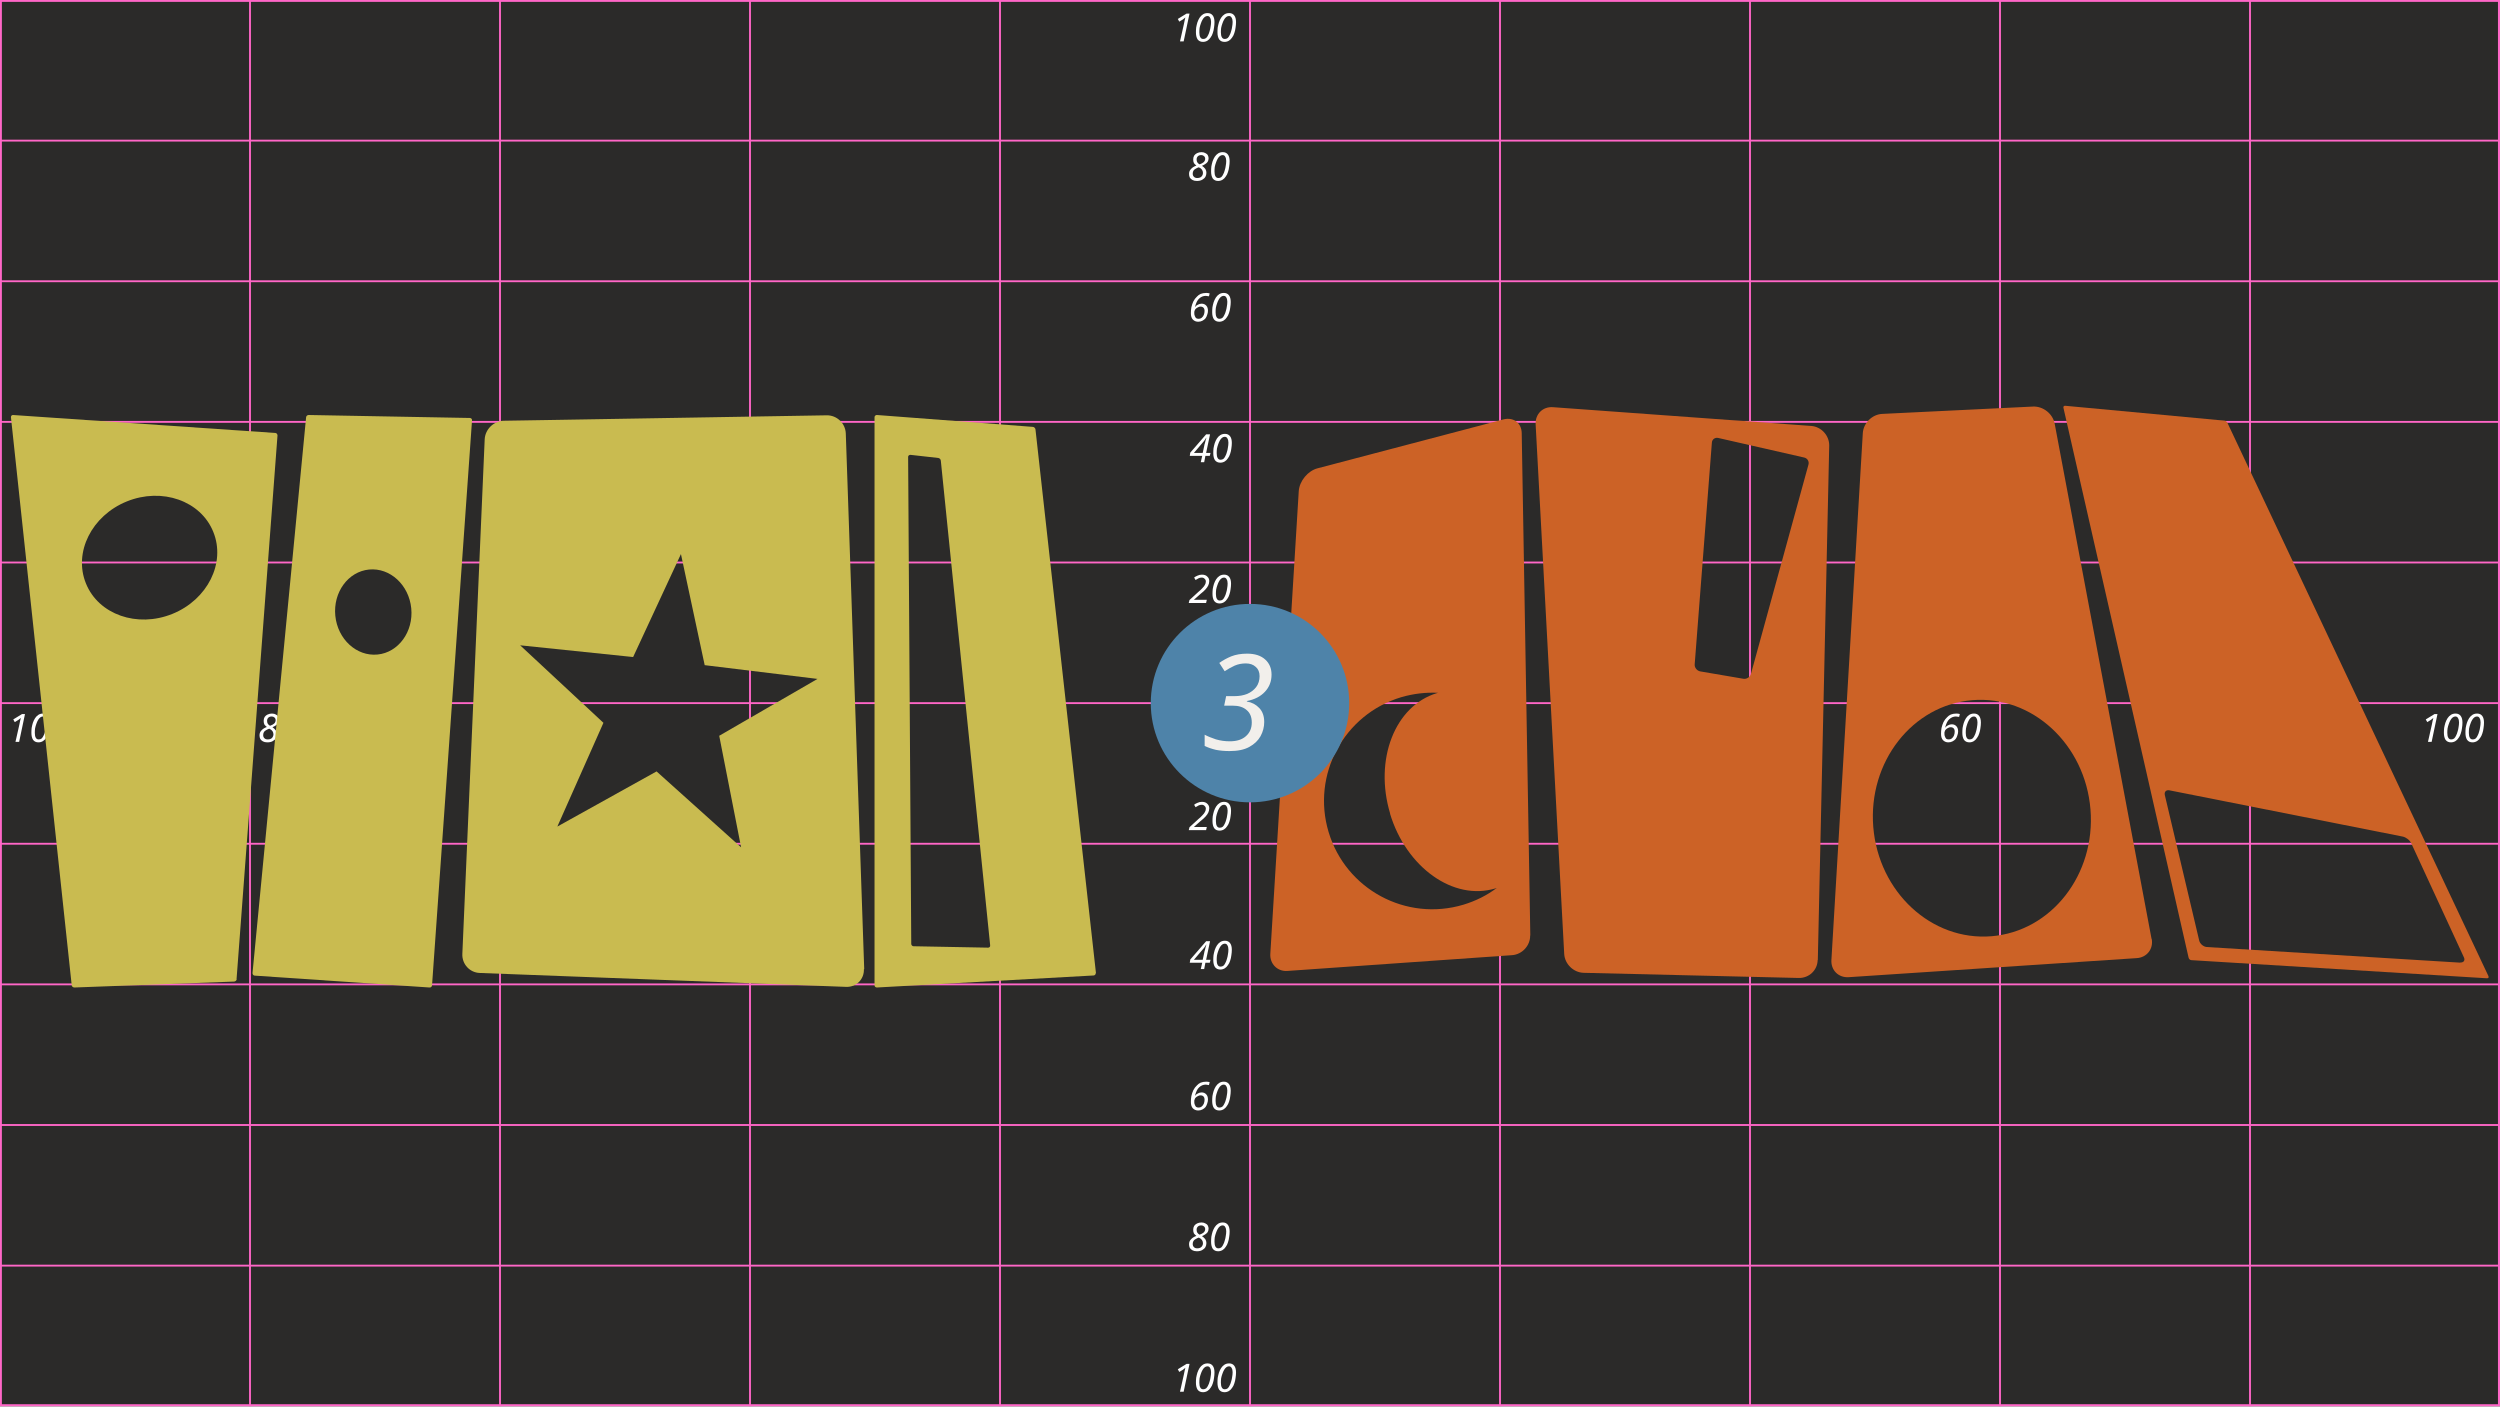
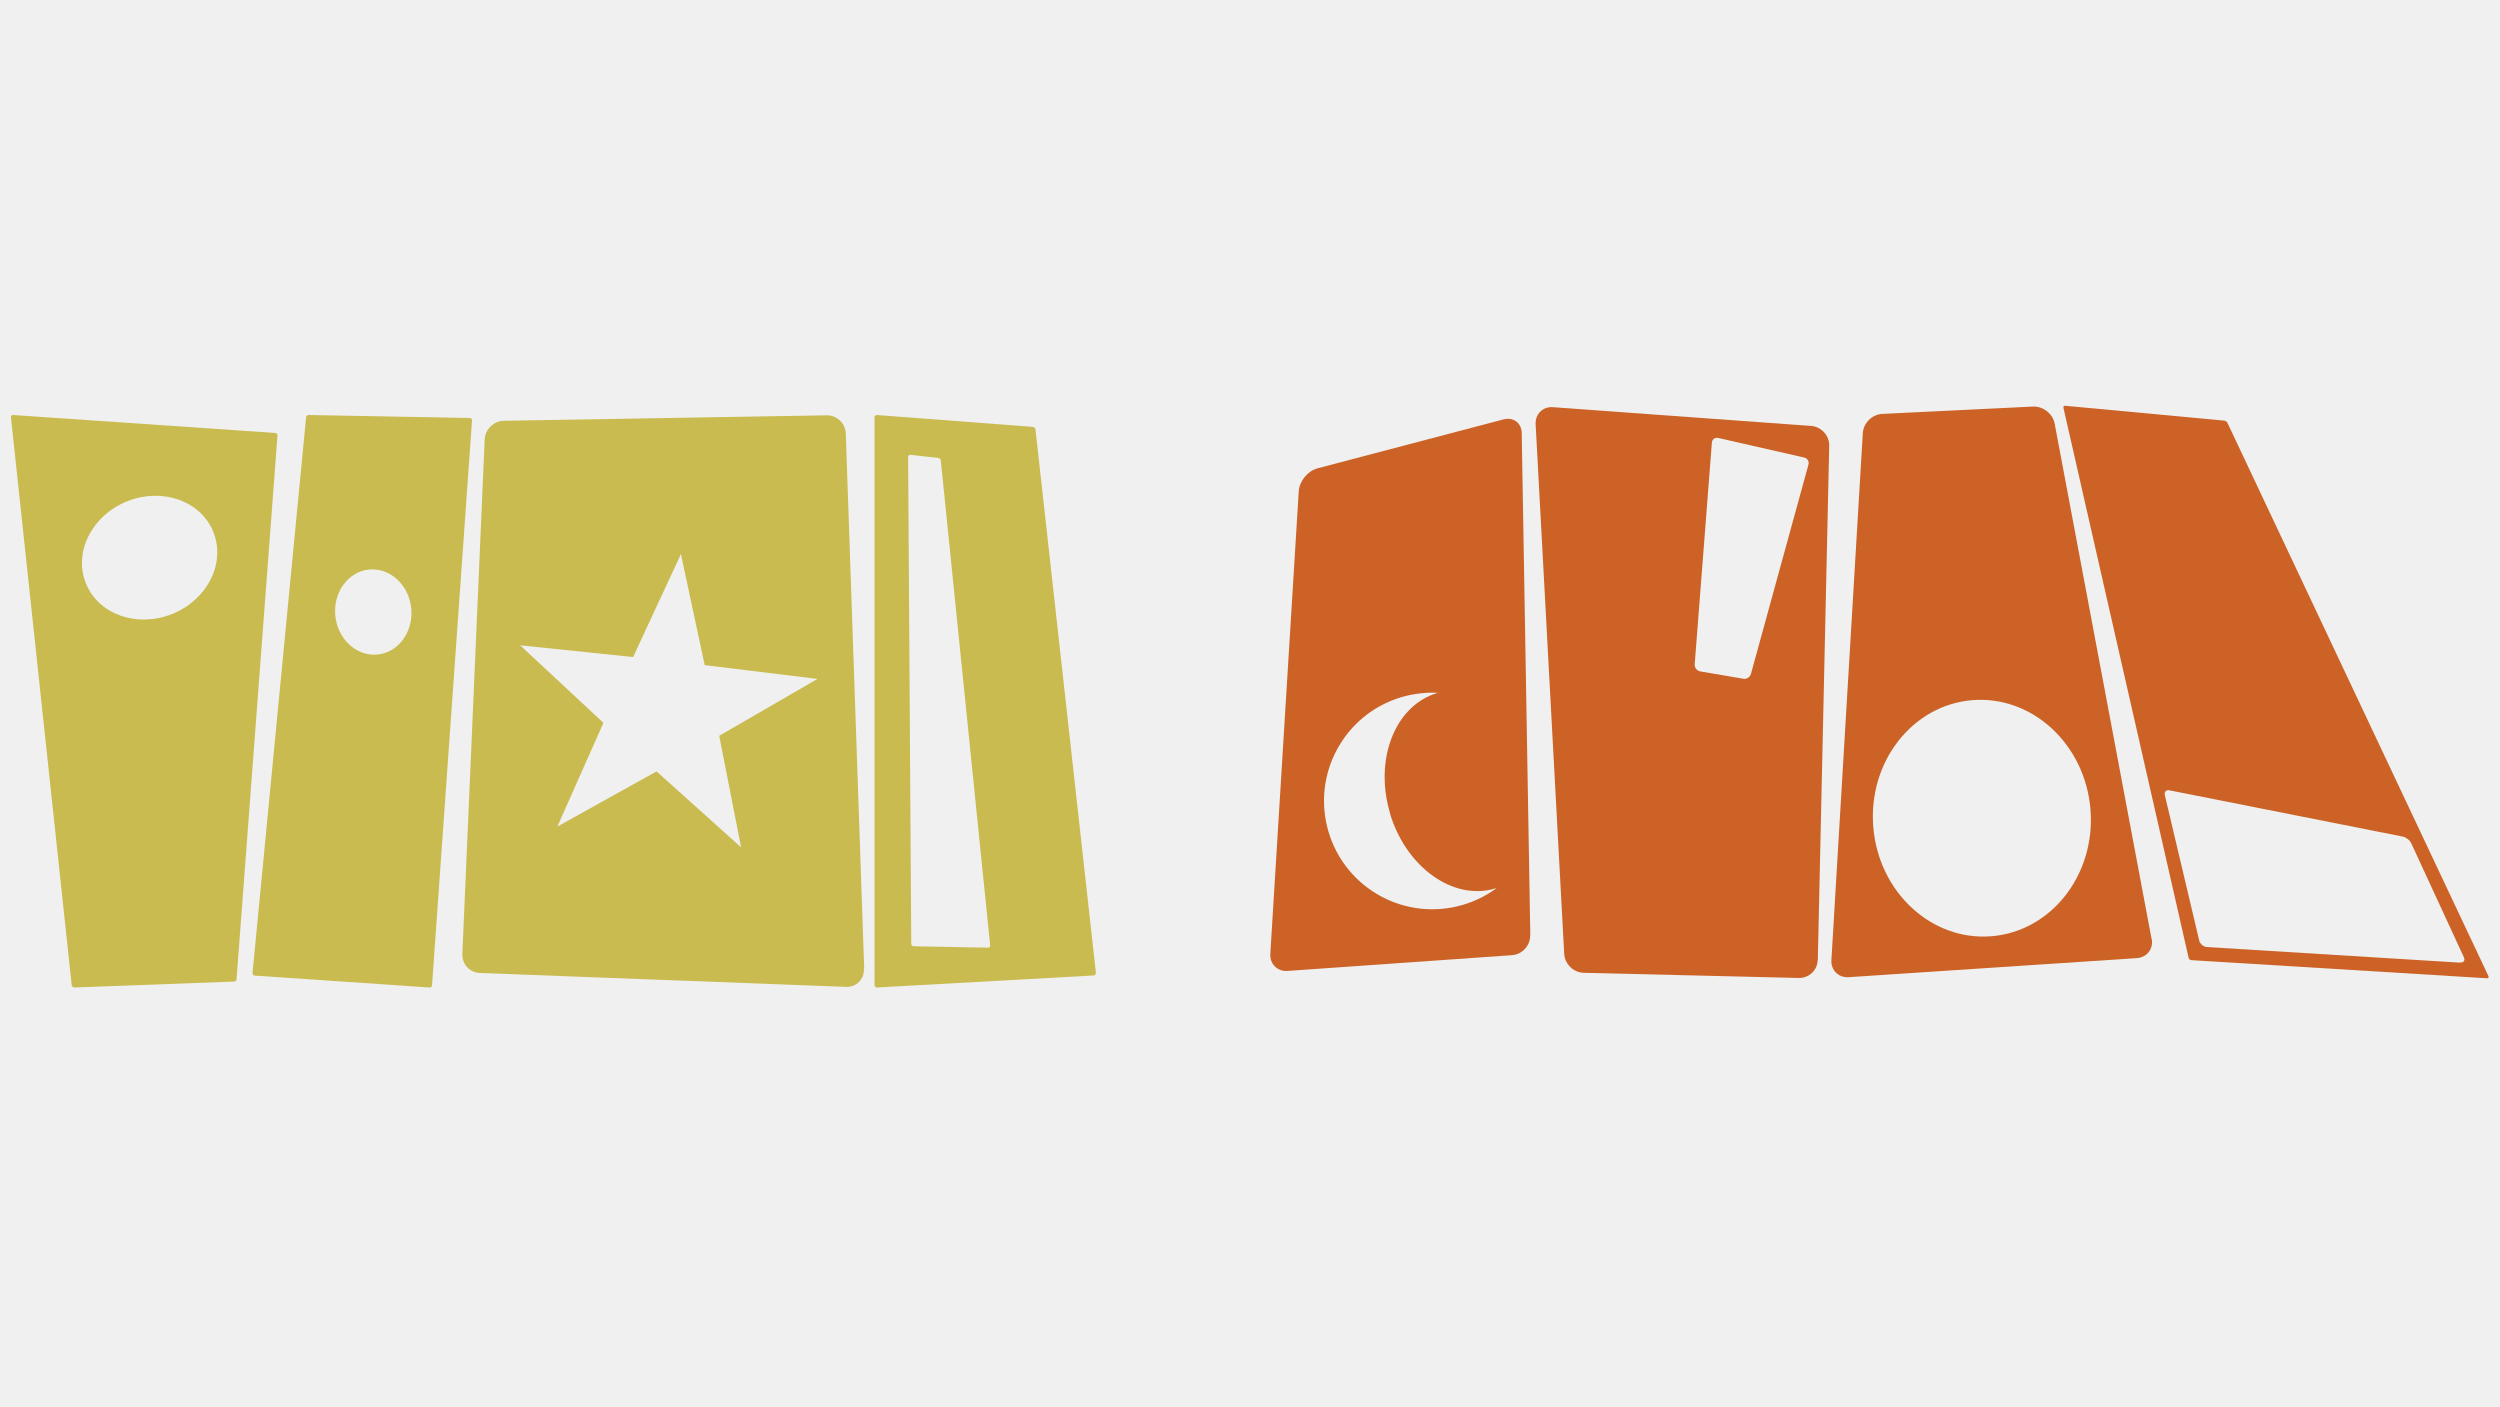
- <svg xmlns="http://www.w3.org/2000/svg" xmlns:xlink="http://www.w3.org/1999/xlink" id="uuid-7a58e1dd-6421-4b31-b325-afb2c52e7e1e" data-name="ABs" width="160" height="90" viewBox="0 0 160 90">
+ <svg xmlns="http://www.w3.org/2000/svg" xmlns:xlink="http://www.w3.org/1999/xlink" id="uuid-dd8e4330-d0aa-48c3-bf33-c0352f98d88b" data-name="ABs" width="160" height="90" viewBox="0 0 160 90">
  <defs>
    <style>
-       .uuid-e5af1b72-6fea-4b79-ac04-c6878e614c89 {
-         fill: #232323;
-       }
- 
-       .uuid-f6998d0c-0469-43db-945a-5f91185ea8c2 {
-         fill: #4e83a9;
-       }
- 
-       .uuid-a6da03f0-80ea-4832-b082-20d6625d506a {
+       .uuid-bd75f082-08b7-4ff2-b995-b1a25d46153a {
        fill: #cc6226;
      }

-       .uuid-bfb8a386-5fd3-485a-8195-11670198a1ab {
-         fill: none;
-         stroke: #ff66c7;
-         stroke-width: .12px;
-       }
- 
-       .uuid-0a2cbf63-adb7-4ed6-815c-e287f91245d4 {
-         fill: #ff66c7;
-       }
- 
-       .uuid-41155f37-2fa5-4974-bfe8-8c296ac4d027 {
-         fill: #6e695a;
-         opacity: .1;
-       }
- 
-       .uuid-0d788121-f174-43f0-ae14-dda6b26a1cfc {
-         fill: #f2efeb;
-         font-size: 8.5px;
-       }
- 
-       .uuid-0d788121-f174-43f0-ae14-dda6b26a1cfc, .uuid-6e6383ab-e990-46f3-afe0-97dbda9ab70d {
-         font-family: Exo-Italic, Exo;
-         font-style: italic;
-       }
- 
-       .uuid-6e6383ab-e990-46f3-afe0-97dbda9ab70d {
-         fill: #fff;
-         font-size: 2.5px;
-       }
- 
-       .uuid-76ce639f-6dcf-4283-bb34-c6eb921f34b1 {
+       .uuid-e3b14080-f02c-4bd9-8e3f-12b0b25795bd {
        fill: #c9bb50;
      }
    </style>
-     <symbol id="uuid-840945bb-04b5-4c6d-b60b-922a8162bdec" data-name="Bounding Box" viewBox="0 0 161.31 94.16">
-       <g>
-         <g id="uuid-9d9505e5-cfde-4496-9050-fb502de9189e" data-name="BG">
-           <rect class="uuid-e5af1b72-6fea-4b79-ac04-c6878e614c89" x="1.31" width="160" height="90" />
-           <rect class="uuid-41155f37-2fa5-4974-bfe8-8c296ac4d027" x="1.31" width="160" height="90" />
-         </g>
-         <g id="uuid-eda8c4ed-c1c6-44fc-a33c-caae92f01a87" data-name="Grid Lines">
-           <g>
-             <path class="uuid-0a2cbf63-adb7-4ed6-815c-e287f91245d4" d="M161.18.12v89.75H1.43V.12h159.75M161.31,0H1.31v90h160V0h0Z" />
-             <line class="uuid-bfb8a386-5fd3-485a-8195-11670198a1ab" x1="1.31" y1="81" x2="161.31" y2="81" />
-             <line class="uuid-bfb8a386-5fd3-485a-8195-11670198a1ab" x1="1.31" y1="72" x2="161.31" y2="72" />
-             <line class="uuid-bfb8a386-5fd3-485a-8195-11670198a1ab" x1="1.31" y1="63" x2="161.31" y2="63" />
-             <line class="uuid-bfb8a386-5fd3-485a-8195-11670198a1ab" x1="1.31" y1="54" x2="161.31" y2="54" />
-             <line class="uuid-bfb8a386-5fd3-485a-8195-11670198a1ab" x1="1.31" y1="45" x2="161.31" y2="45" />
-             <line class="uuid-bfb8a386-5fd3-485a-8195-11670198a1ab" x1="1.31" y1="36" x2="161.31" y2="36" />
-             <line class="uuid-bfb8a386-5fd3-485a-8195-11670198a1ab" x1="1.31" y1="27" x2="161.31" y2="27" />
-             <line class="uuid-bfb8a386-5fd3-485a-8195-11670198a1ab" x1="1.31" y1="18" x2="161.31" y2="18" />
-             <line class="uuid-bfb8a386-5fd3-485a-8195-11670198a1ab" x1="1.31" y1="9" x2="161.31" y2="9" />
-             <line class="uuid-bfb8a386-5fd3-485a-8195-11670198a1ab" x1="145.31" x2="145.31" y2="90" />
-             <line class="uuid-bfb8a386-5fd3-485a-8195-11670198a1ab" x1="129.31" x2="129.31" y2="90" />
-             <line class="uuid-bfb8a386-5fd3-485a-8195-11670198a1ab" x1="113.31" x2="113.31" y2="90" />
-             <line class="uuid-bfb8a386-5fd3-485a-8195-11670198a1ab" x1="97.31" x2="97.31" y2="90" />
-             <line class="uuid-bfb8a386-5fd3-485a-8195-11670198a1ab" x1="81.31" x2="81.31" y2="90" />
-             <line class="uuid-bfb8a386-5fd3-485a-8195-11670198a1ab" x1="65.31" x2="65.31" y2="90" />
-             <line class="uuid-bfb8a386-5fd3-485a-8195-11670198a1ab" x1="49.31" x2="49.31" y2="90" />
-             <line class="uuid-bfb8a386-5fd3-485a-8195-11670198a1ab" x1="33.31" x2="33.31" y2="90" />
-             <line class="uuid-bfb8a386-5fd3-485a-8195-11670198a1ab" x1="17.31" x2="17.31" y2="90" />
-           </g>
-         </g>
-         <g id="uuid-1681dba1-ebbd-43de-9ed7-011416d3ef8e" data-name="Numbers as %">
-           <text class="uuid-6e6383ab-e990-46f3-afe0-97dbda9ab70d" transform="translate(93.21 47.48)">
-             <tspan x="0" y="0">20</tspan>
-           </text>
-           <text class="uuid-6e6383ab-e990-46f3-afe0-97dbda9ab70d" transform="translate(109.43 47.48)">
-             <tspan x="0" y="0">40</tspan>
-           </text>
-           <text class="uuid-6e6383ab-e990-46f3-afe0-97dbda9ab70d" transform="translate(125.38 47.48)">
-             <tspan x="0" y="0">60</tspan>
-           </text>
-           <text class="uuid-6e6383ab-e990-46f3-afe0-97dbda9ab70d" transform="translate(141.36 47.48)">
-             <tspan x="0" y="0">80</tspan>
-           </text>
-           <text class="uuid-6e6383ab-e990-46f3-afe0-97dbda9ab70d" transform="translate(156.2 47.48)">
-             <tspan x="0" y="0">100</tspan>
-           </text>
-           <text class="uuid-6e6383ab-e990-46f3-afe0-97dbda9ab70d" transform="translate(1.8 47.48)">
-             <tspan x="0" y="0">100</tspan>
-           </text>
-           <text class="uuid-6e6383ab-e990-46f3-afe0-97dbda9ab70d" transform="translate(17.81 47.48)">
-             <tspan x="0" y="0">80</tspan>
-           </text>
-           <text class="uuid-6e6383ab-e990-46f3-afe0-97dbda9ab70d" transform="translate(33.83 47.48)">
-             <tspan x="0" y="0">60</tspan>
-           </text>
-           <text class="uuid-6e6383ab-e990-46f3-afe0-97dbda9ab70d" transform="translate(49.84 47.48)">
-             <tspan x="0" y="0">40</tspan>
-           </text>
-           <text class="uuid-6e6383ab-e990-46f3-afe0-97dbda9ab70d" transform="translate(65.85 47.48)">
-             <tspan x="0" y="0">20</tspan>
-           </text>
-           <text class="uuid-6e6383ab-e990-46f3-afe0-97dbda9ab70d" transform="translate(77.39 38.59)">
-             <tspan x="0" y="0">20</tspan>
-           </text>
-           <text class="uuid-6e6383ab-e990-46f3-afe0-97dbda9ab70d" transform="translate(77.44 29.58)">
-             <tspan x="0" y="0">40</tspan>
-           </text>
-           <text class="uuid-6e6383ab-e990-46f3-afe0-97dbda9ab70d" transform="translate(77.37 20.56)">
-             <tspan x="0" y="0">60</tspan>
-           </text>
-           <text class="uuid-6e6383ab-e990-46f3-afe0-97dbda9ab70d" transform="translate(77.3 11.55)">
-             <tspan x="0" y="0">80</tspan>
-           </text>
-           <text class="uuid-6e6383ab-e990-46f3-afe0-97dbda9ab70d" transform="translate(76.33 2.65)">
-             <tspan x="0" y="0">100</tspan>
-           </text>
-           <text class="uuid-6e6383ab-e990-46f3-afe0-97dbda9ab70d" transform="translate(76.33 89.07)">
-             <tspan x="0" y="0">100</tspan>
-           </text>
-           <text class="uuid-6e6383ab-e990-46f3-afe0-97dbda9ab70d" transform="translate(77.3 80.05)">
-             <tspan x="0" y="0">80</tspan>
-           </text>
-           <text class="uuid-6e6383ab-e990-46f3-afe0-97dbda9ab70d" transform="translate(77.37 71.04)">
-             <tspan x="0" y="0">60</tspan>
-           </text>
-           <text class="uuid-6e6383ab-e990-46f3-afe0-97dbda9ab70d" transform="translate(77.44 62.02)">
-             <tspan x="0" y="0">40</tspan>
-           </text>
-           <text class="uuid-6e6383ab-e990-46f3-afe0-97dbda9ab70d" transform="translate(77.39 53.13)">
-             <tspan x="0" y="0">20</tspan>
-           </text>
-         </g>
-       </g>
-     </symbol>
+     <symbol id="uuid-765fdfbf-9ac2-4713-88ce-3d6c446885a8" data-name="Bounding Box" viewBox="0 0 161.31 94.16" />
  </defs>
-   <g id="uuid-2a7d5199-946c-4bb5-842b-49022f436722" data-name="AB03">
-     <use width="161.31" height="94.16" transform="translate(-1.31)" xlink:href="#uuid-840945bb-04b5-4c6d-b60b-922a8162bdec" />
-     <g id="uuid-0bea0d35-e009-415f-bfe9-64227305b118" data-name="Logo copy 3">
-       <path class="uuid-a6da03f0-80ea-4832-b082-20d6625d506a" d="M159.26,62.48c.04.07,0,.13-.09.13l-18.92-1.16c-.08,0-.16-.07-.18-.16l-8.01-35.19c-.02-.08.03-.14.12-.13l10.17.95c.08,0,.18.08.21.15l16.7,35.4ZM157.46,61.6c.22.01.32-.14.23-.33l-3.37-7.3c-.09-.2-.34-.39-.55-.43l-14.93-2.96c-.21-.04-.34.1-.29.31l2.2,9.31c.05.21.27.39.48.41l16.23,1Z" />
-       <path class="uuid-a6da03f0-80ea-4832-b082-20d6625d506a" d="M137.71,60.09c.12.64-.31,1.19-.96,1.23l-18.44,1.22c-.65.04-1.14-.45-1.1-1.1l2.01-33.72c.04-.65.6-1.2,1.24-1.23l9.65-.47c.65-.03,1.27.46,1.39,1.1l6.2,32.97ZM126.23,44.81c-3.84.31-6.68,3.95-6.34,8.12.34,4.17,3.73,7.3,7.56,6.99,3.84-.31,6.68-3.95,6.34-8.12-.34-4.17-3.73-7.3-7.56-6.99Z" />
-       <path class="uuid-a6da03f0-80ea-4832-b082-20d6625d506a" d="M116.33,61.44c-.01.65-.55,1.16-1.2,1.15l-13.78-.33c-.65-.02-1.2-.56-1.24-1.2l-1.83-33.91c-.03-.65.46-1.14,1.11-1.09l16.53,1.2c.64.05,1.16.61,1.15,1.26l-.73,32.93ZM108.46,42.51c-.02.21.14.42.36.46l2.75.47c.21.04.43-.1.49-.31l3.68-13.39c.06-.21-.07-.42-.28-.46l-5.49-1.25c-.21-.05-.4.09-.41.3l-1.1,14.19Z" />
-       <path class="uuid-a6da03f0-80ea-4832-b082-20d6625d506a" d="M97.93,59.87c.01.65-.51,1.21-1.15,1.26l-14.38,1.01c-.64.05-1.14-.45-1.1-1.09l1.82-29.61c.04-.65.58-1.31,1.21-1.47l11.9-3.13c.63-.16,1.15.23,1.16.88l.55,32.15ZM88.97,52.07c-1.04-3.45.3-6.9,2.99-7.71.03,0,.06-.02.09-.02-.78-.04-1.58.05-2.37.28-3.67,1.1-5.75,4.96-4.65,8.63,1.1,3.67,4.96,5.75,8.63,4.65.79-.24,1.51-.6,2.13-1.07-.03,0-.06.02-.09.03-2.68.81-5.7-1.34-6.74-4.79Z" />
-       <path class="uuid-76ce639f-6dcf-4283-bb34-c6eb921f34b1" d="M70.13,62.27c0,.08-.05.15-.13.16l-13.88.77c-.08,0-.15-.06-.15-.14V26.7c0-.08.07-.14.15-.14l9.98.76c.08,0,.16.08.17.16l3.87,34.79ZM60.21,29.48c0-.08-.08-.16-.16-.17l-1.78-.2c-.08,0-.15.05-.15.13l.2,31.17c0,.08.07.15.15.15l4.77.09c.08,0,.14-.06.13-.15l-3.16-31.04Z" />
-       <path class="uuid-76ce639f-6dcf-4283-bb34-c6eb921f34b1" d="M55.29,62.03c.02.65-.49,1.15-1.13,1.13l-23.45-.89c-.65-.02-1.15-.57-1.12-1.22l1.43-32.93c.03-.65.58-1.18,1.23-1.19l20.66-.35c.65-.01,1.19.51,1.22,1.15l1.18,34.3ZM33.3,41.31l5.32,4.95-2.95,6.64,6.35-3.53,5.41,4.86-1.4-7.14,6.29-3.64-7.22-.88-1.52-7.11-3.06,6.59-7.23-.75Z" />
-       <path class="uuid-76ce639f-6dcf-4283-bb34-c6eb921f34b1" d="M27.65,63.06c0,.08-.08.15-.16.14l-11.19-.76c-.08,0-.14-.08-.14-.16l3.43-35.57c0-.08.08-.15.16-.15l10.32.19c.08,0,.15.07.14.15l-2.56,36.16ZM23.62,36.45c-1.34.13-2.31,1.46-2.16,2.96.15,1.5,1.36,2.61,2.7,2.48,1.34-.13,2.31-1.46,2.16-2.96-.15-1.5-1.36-2.61-2.7-2.48Z" />
-       <path class="uuid-76ce639f-6dcf-4283-bb34-c6eb921f34b1" d="M15.15,62.66c0,.08-.08.15-.16.16l-10.23.38c-.08,0-.16-.06-.17-.14L.7,26.7c0-.08.05-.14.13-.14l16.79,1.15c.08,0,.14.08.14.16l-2.62,34.79ZM13.65,34.04c-.8-1.99-3.28-2.86-5.53-1.95-2.25.91-3.43,3.26-2.62,5.25.8,1.99,3.28,2.86,5.53,1.95,2.25-.91,3.43-3.26,2.62-5.25Z" />
-     </g>
-     <g id="uuid-8f6b2239-7408-43c1-9b76-13839beddb2d" data-name="Single AB Number copy">
-       <g>
-         <circle class="uuid-f6998d0c-0469-43db-945a-5f91185ea8c2" cx="80" cy="45" r="6.35" />
-         <text class="uuid-0d788121-f174-43f0-ae14-dda6b26a1cfc" transform="translate(76.91 47.99)">
-           <tspan x="0" y="0">3</tspan>
-         </text>
-       </g>
+   <g id="uuid-e5a56ce0-211a-43dc-98a6-11f61f2d6570" data-name="AB03">
+     <use width="161.31" height="94.16" transform="translate(-1.31)" xlink:href="#uuid-765fdfbf-9ac2-4713-88ce-3d6c446885a8" />
+     <g id="uuid-978dbc8b-b517-41b1-a65a-573e60b0acce" data-name="Logo copy 3">
+       <path class="uuid-bd75f082-08b7-4ff2-b995-b1a25d46153a" d="M159.26,62.48c.04.07,0,.13-.09.13l-18.92-1.16c-.08,0-.16-.07-.18-.16l-8.01-35.19c-.02-.08.03-.14.12-.13l10.17.95c.08,0,.18.08.21.15l16.7,35.4ZM157.46,61.6c.22.01.32-.14.23-.33l-3.37-7.3c-.09-.2-.34-.39-.55-.43l-14.93-2.96c-.21-.04-.34.1-.29.31l2.2,9.31c.05.21.27.39.48.41l16.23,1Z" />
+       <path class="uuid-bd75f082-08b7-4ff2-b995-b1a25d46153a" d="M137.71,60.09c.12.64-.31,1.19-.96,1.23l-18.44,1.22c-.65.04-1.14-.45-1.1-1.1l2.01-33.72c.04-.65.6-1.2,1.24-1.23l9.65-.47c.65-.03,1.27.46,1.39,1.1l6.2,32.97ZM126.23,44.81c-3.84.31-6.68,3.95-6.34,8.12.34,4.17,3.73,7.3,7.56,6.99,3.84-.31,6.68-3.95,6.34-8.12-.34-4.17-3.73-7.3-7.56-6.99Z" />
+       <path class="uuid-bd75f082-08b7-4ff2-b995-b1a25d46153a" d="M116.33,61.44c-.01.65-.55,1.16-1.2,1.15l-13.78-.33c-.65-.02-1.2-.56-1.24-1.2l-1.83-33.91c-.03-.65.46-1.14,1.11-1.09l16.53,1.2c.64.05,1.16.61,1.15,1.26l-.73,32.93ZM108.46,42.51c-.02.21.14.42.36.46l2.75.47c.21.04.43-.1.49-.31l3.68-13.39c.06-.21-.07-.42-.28-.46l-5.49-1.25c-.21-.05-.4.09-.41.3l-1.1,14.19Z" />
+       <path class="uuid-bd75f082-08b7-4ff2-b995-b1a25d46153a" d="M97.93,59.87c.01.65-.51,1.21-1.15,1.26l-14.38,1.01c-.64.05-1.14-.45-1.1-1.09l1.82-29.61c.04-.65.58-1.31,1.21-1.47l11.9-3.13c.63-.16,1.15.23,1.16.88l.55,32.15ZM88.97,52.07c-1.04-3.45.3-6.9,2.99-7.71.03,0,.06-.02.09-.02-.78-.04-1.58.05-2.37.28-3.67,1.1-5.75,4.96-4.65,8.63,1.1,3.67,4.96,5.75,8.63,4.65.79-.24,1.51-.6,2.13-1.07-.03,0-.06.02-.09.03-2.68.81-5.7-1.34-6.74-4.79Z" />
+       <path class="uuid-e3b14080-f02c-4bd9-8e3f-12b0b25795bd" d="M70.13,62.27c0,.08-.05.15-.13.16l-13.88.77c-.08,0-.15-.06-.15-.14V26.7c0-.08.07-.14.15-.14l9.98.76c.08,0,.16.08.17.16l3.87,34.79ZM60.21,29.48c0-.08-.08-.16-.16-.17l-1.78-.2c-.08,0-.15.05-.15.13l.2,31.17c0,.08.07.15.15.15l4.77.09c.08,0,.14-.06.13-.15l-3.16-31.04Z" />
+       <path class="uuid-e3b14080-f02c-4bd9-8e3f-12b0b25795bd" d="M55.29,62.03c.02.65-.49,1.15-1.13,1.13l-23.45-.89c-.65-.02-1.15-.57-1.12-1.22l1.43-32.93c.03-.65.58-1.18,1.23-1.19l20.66-.35c.65-.01,1.19.51,1.22,1.15l1.18,34.3ZM33.3,41.31l5.32,4.95-2.95,6.64,6.35-3.53,5.41,4.86-1.4-7.14,6.29-3.64-7.22-.88-1.52-7.11-3.06,6.59-7.23-.75Z" />
+       <path class="uuid-e3b14080-f02c-4bd9-8e3f-12b0b25795bd" d="M27.65,63.06c0,.08-.08.15-.16.14l-11.19-.76c-.08,0-.14-.08-.14-.16l3.43-35.57c0-.08.08-.15.16-.15l10.32.19c.08,0,.15.07.14.15l-2.56,36.16ZM23.62,36.45c-1.34.13-2.31,1.46-2.16,2.96.15,1.5,1.36,2.61,2.7,2.48,1.34-.13,2.31-1.46,2.16-2.96-.15-1.5-1.36-2.61-2.7-2.48Z" />
+       <path class="uuid-e3b14080-f02c-4bd9-8e3f-12b0b25795bd" d="M15.15,62.66c0,.08-.08.15-.16.16l-10.23.38c-.08,0-.16-.06-.17-.14L.7,26.7c0-.08.05-.14.13-.14l16.79,1.15c.08,0,.14.08.14.16l-2.62,34.79ZM13.65,34.04c-.8-1.99-3.28-2.86-5.53-1.95-2.25.91-3.43,3.26-2.62,5.25.8,1.99,3.28,2.86,5.53,1.95,2.25-.91,3.43-3.26,2.62-5.25Z" />
    </g>
  </g>
</svg>
